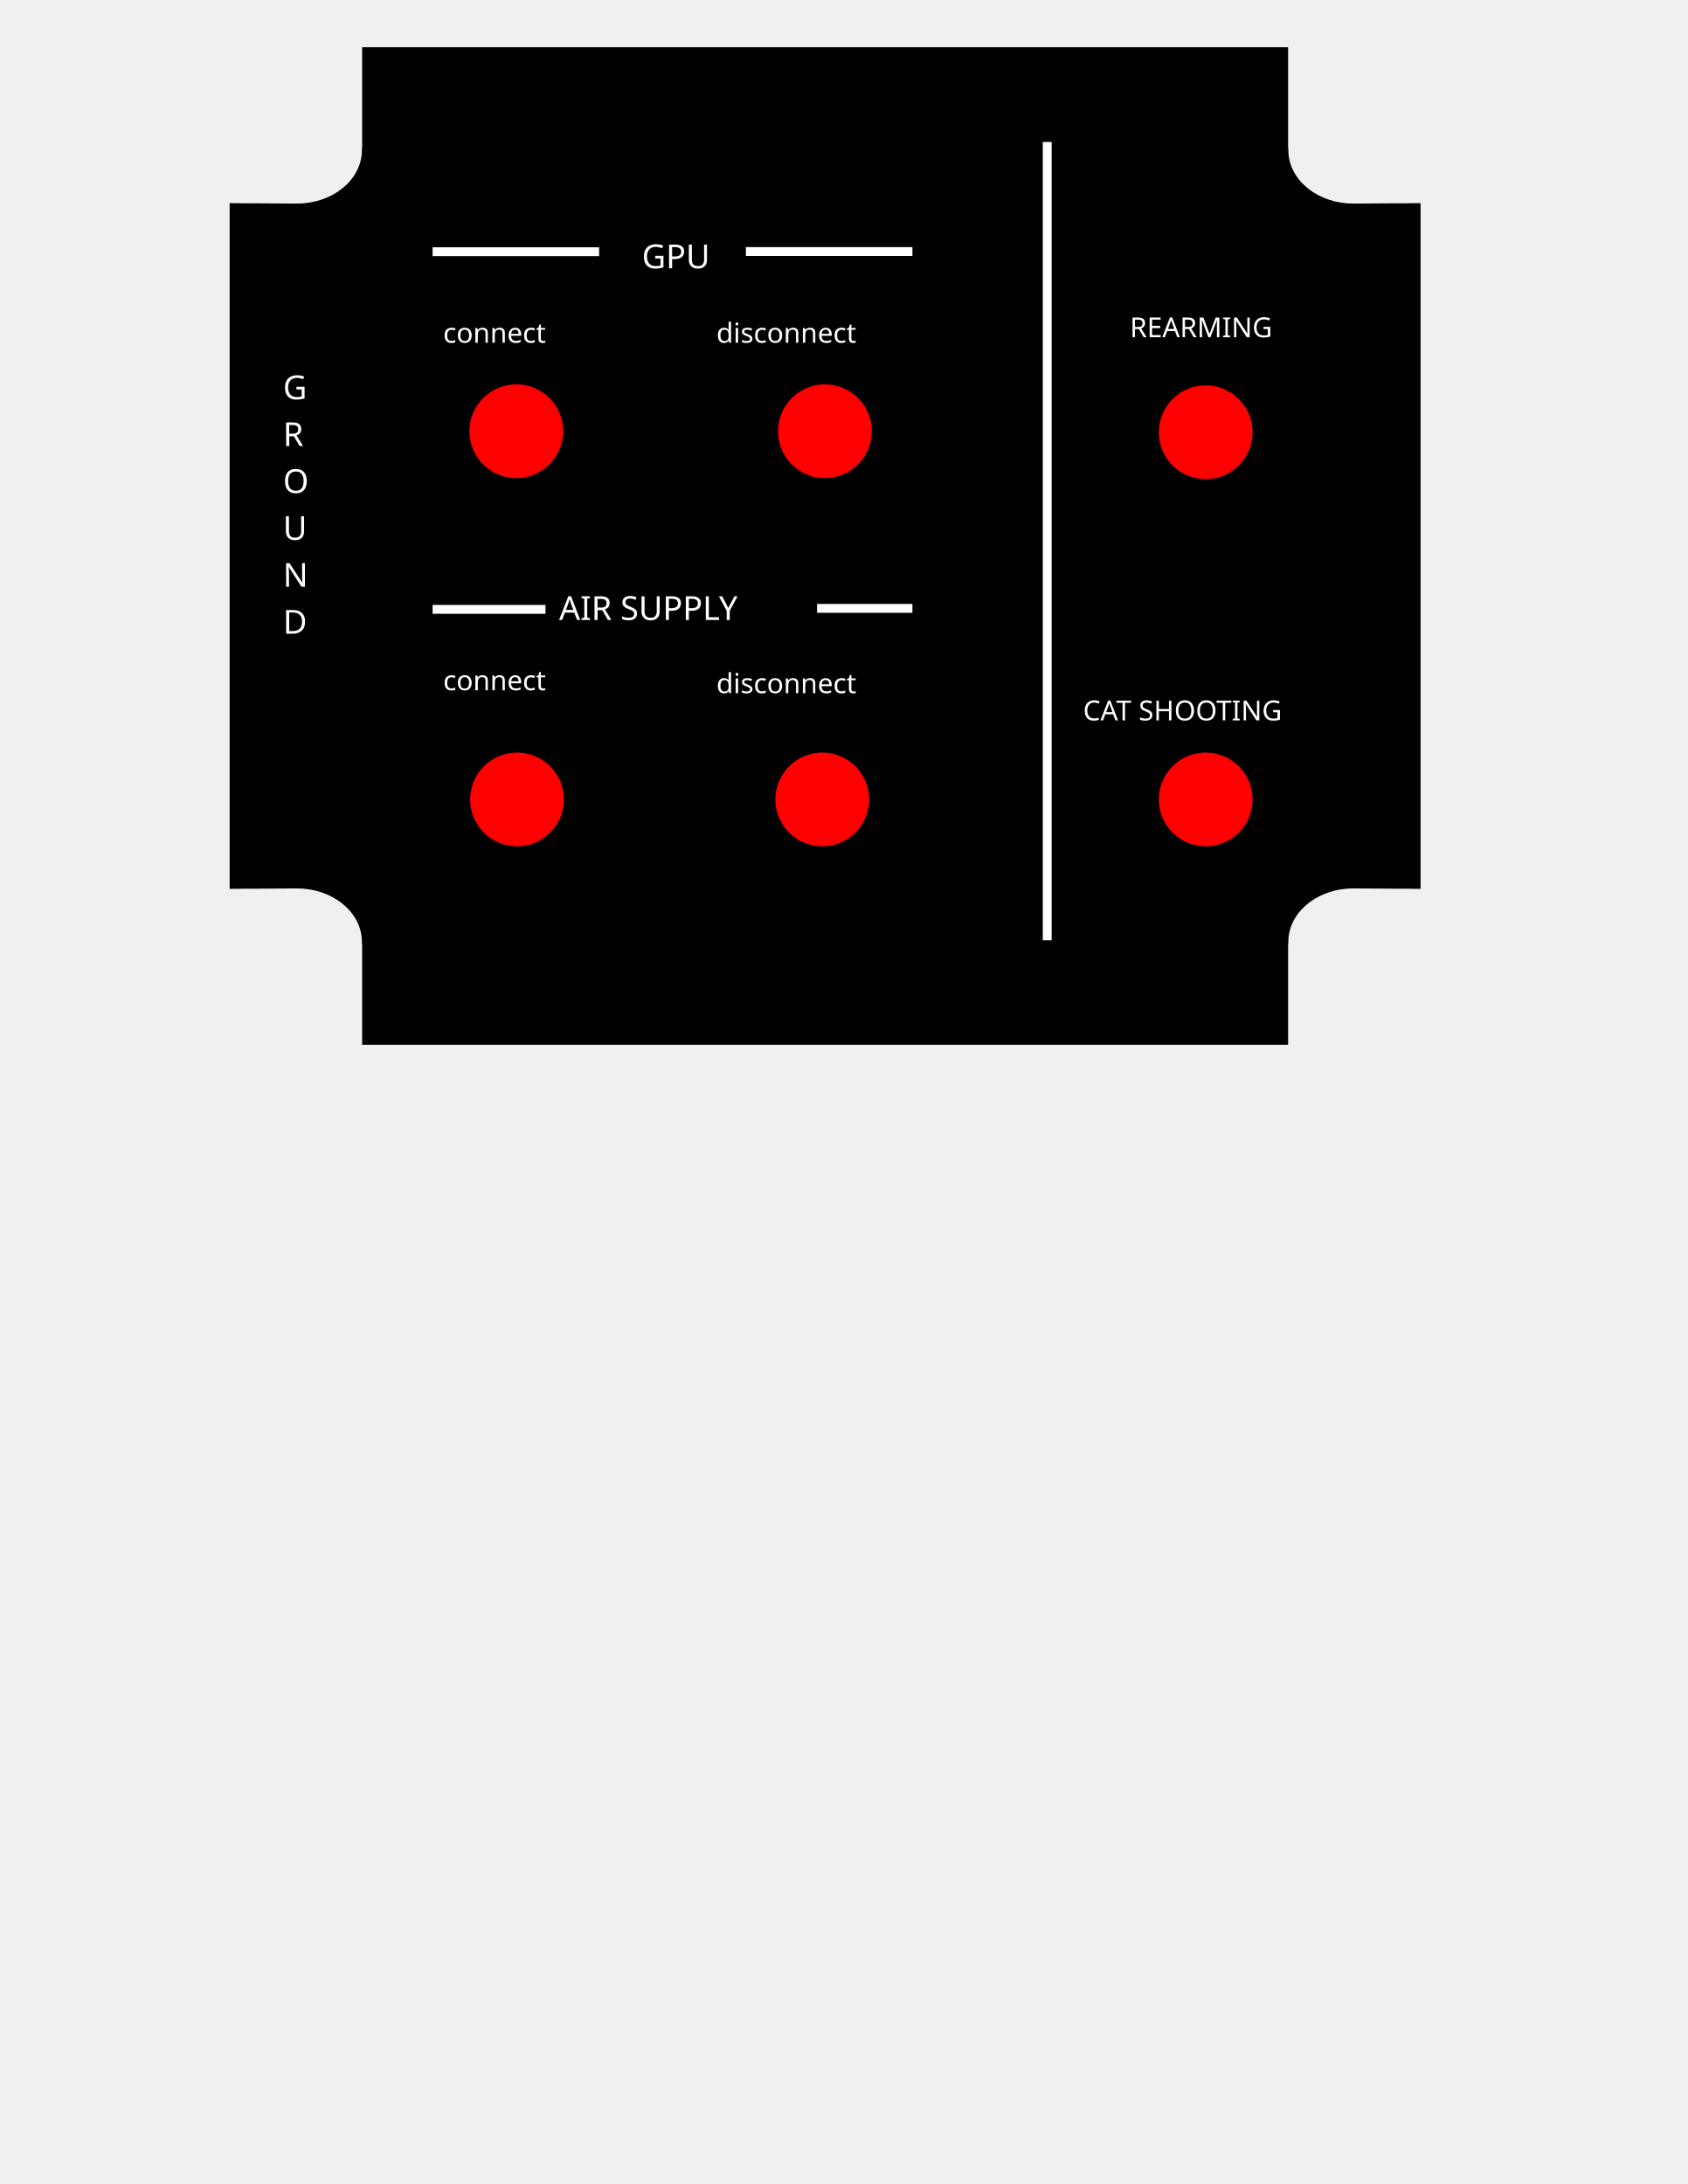
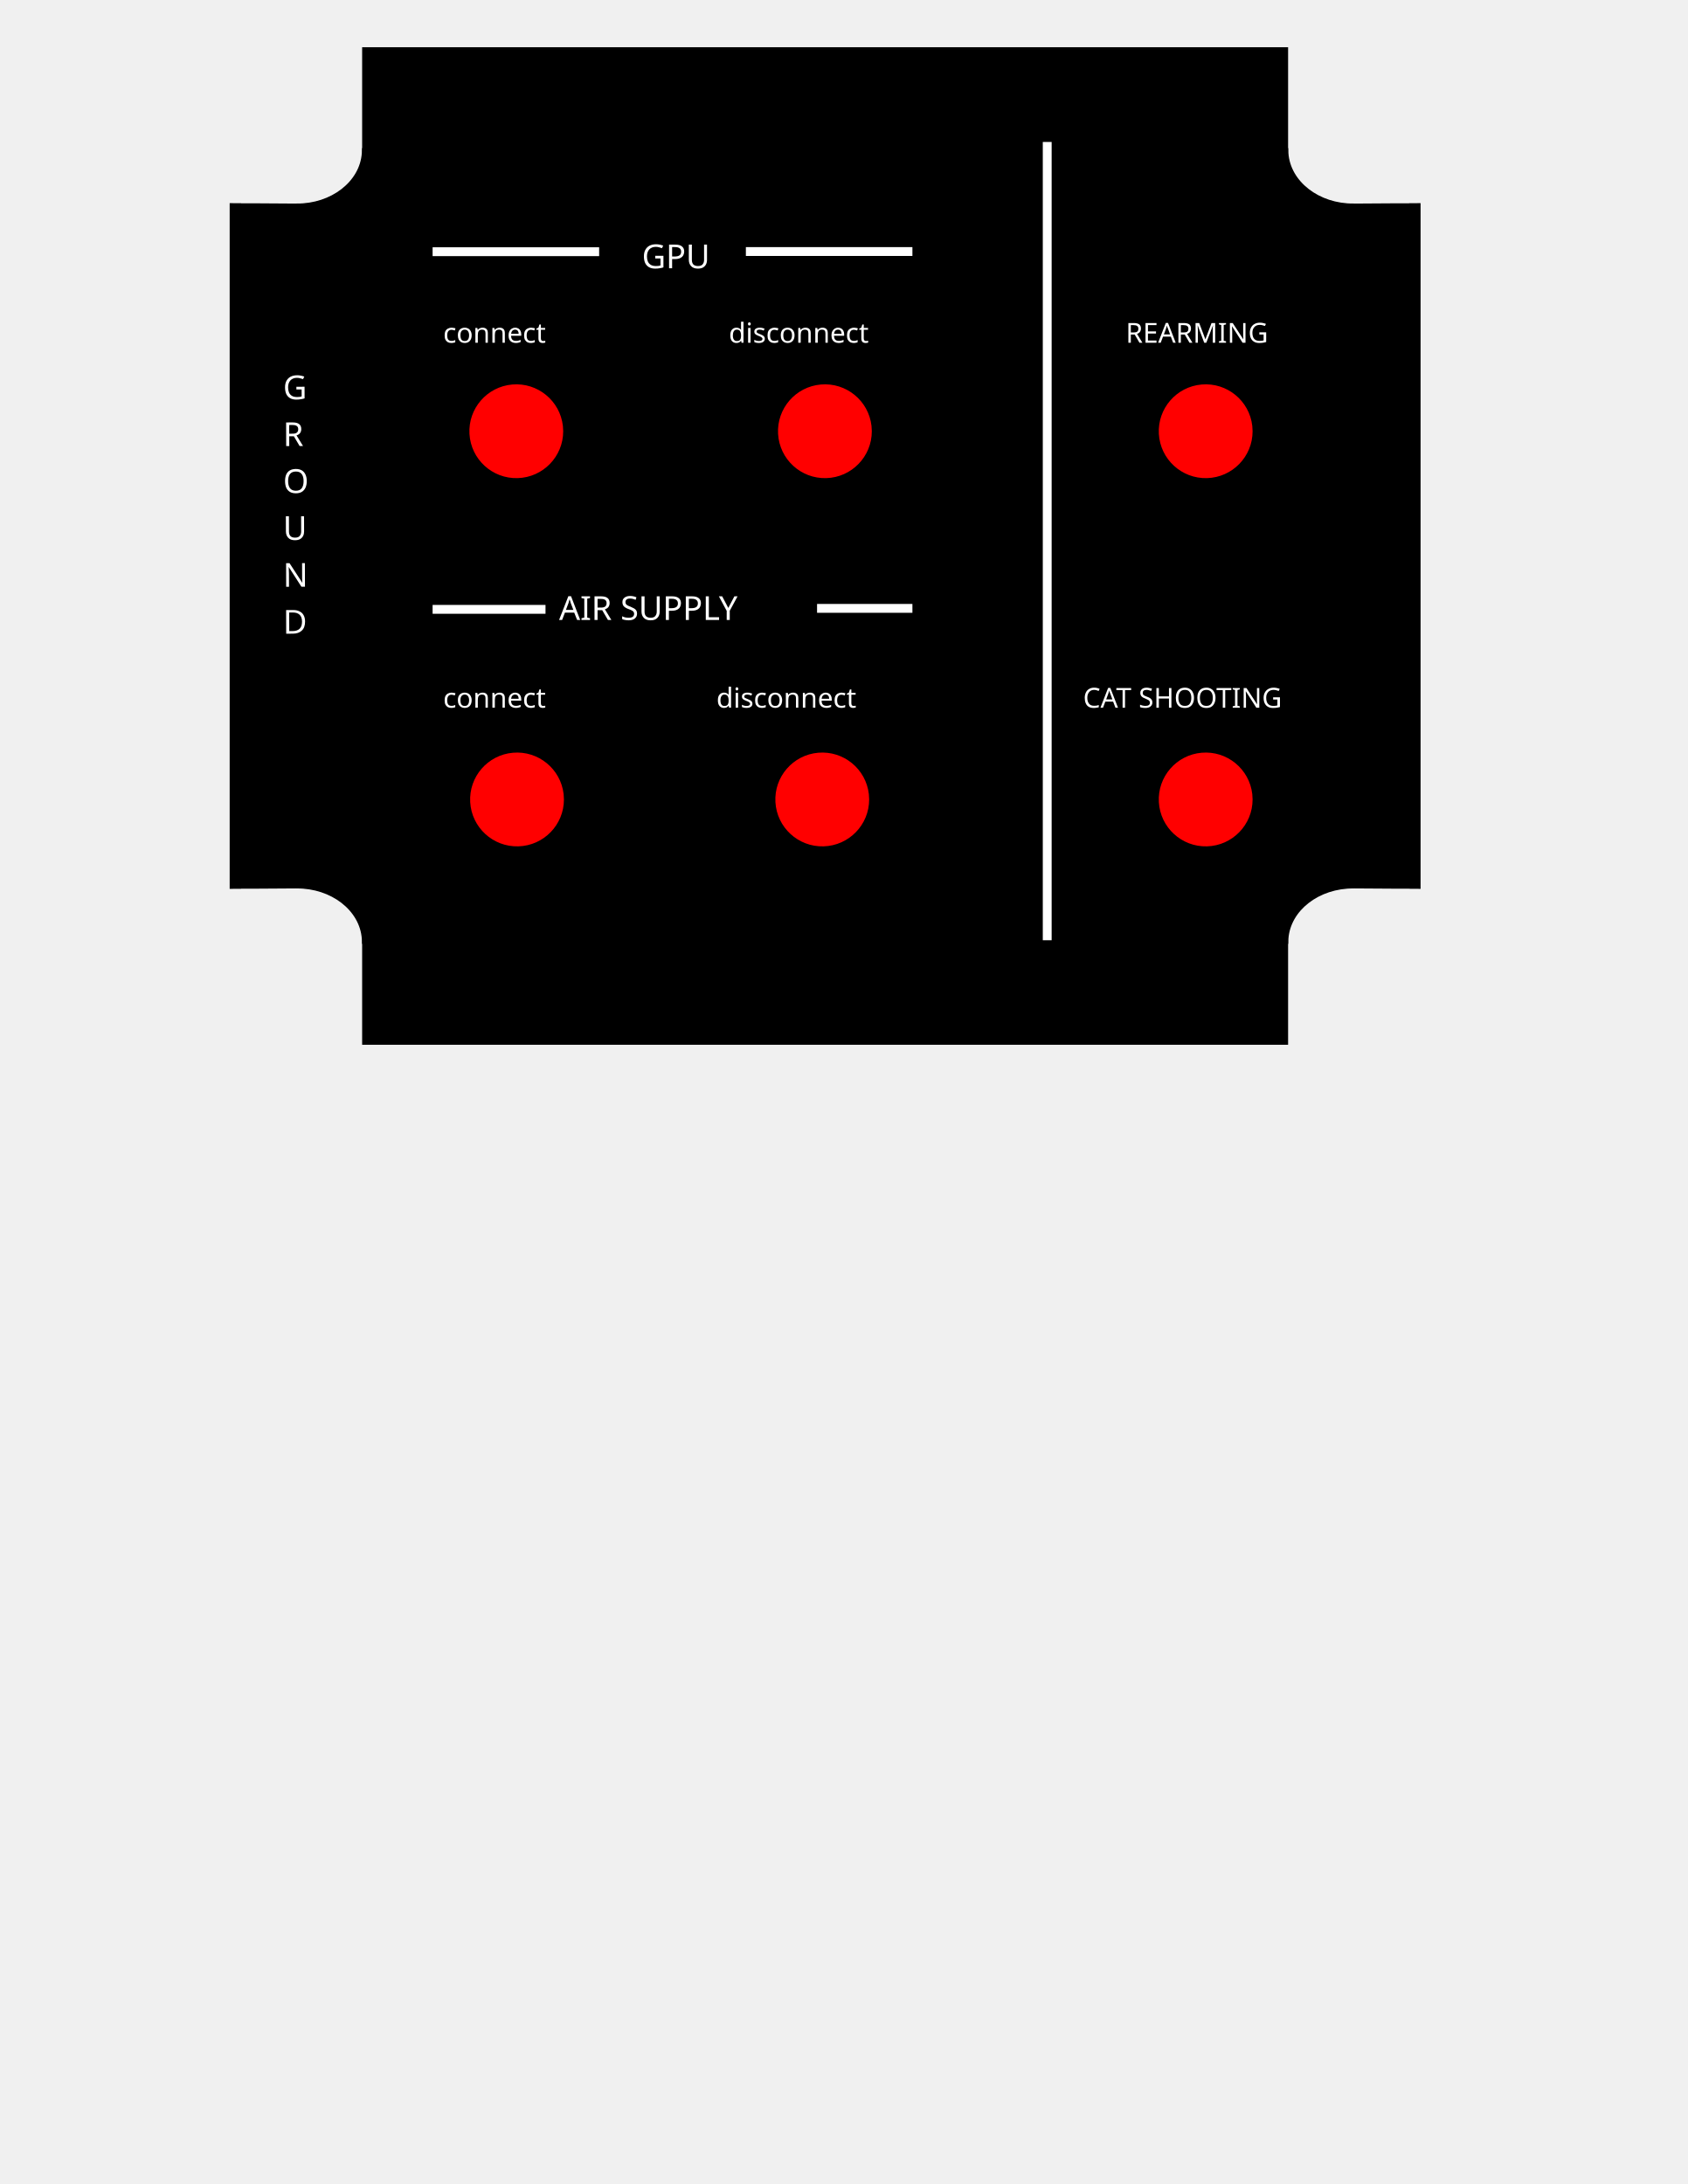
<svg xmlns="http://www.w3.org/2000/svg" width="8.5in" height="11in" viewBox="0 0 215.9 279.4" version="1.1" id="svg1685">
  <defs id="defs1679" />
  <g id="layer1">
    <path id="rect4834" style="fill:#000000;fill-opacity:1;stroke:#000000;stroke-width:0.26" d="M 46.453,6.174 V 19.078 h -0.029 a 8.404,6.967 0 0 1 -0.013,0.522 8.404,6.967 0 0 1 -8.475,6.569 v 0.005 l -5.757,-0.037 -1.477,0.002 0.001,-0.011 -1.195,-0.008 v 87.46 l 1.195,-0.008 -0.001,-0.012 1.477,0.002 5.757,-0.037 v 0.005 a 8.404,6.967 0 0 1 8.475,6.57 8.404,6.967 0 0 1 0.013,0.522 h 0.029 v 12.904 H 164.637 v -12.904 h 0.029 a 8.404,6.967 0 0 1 0.013,-0.522 8.404,6.967 0 0 1 8.475,-6.57 v -0.005 l 5.757,0.037 1.477,-0.002 -0.001,0.011 1.195,0.008 V 26.12 l -1.195,0.008 0.001,0.011 -1.477,-0.002 -5.757,0.037 v -0.005 a 8.404,6.967 0 0 1 -8.475,-6.57 8.404,6.967 0 0 1 -0.013,-0.522 h -0.029 V 6.174 Z" />
    <text xml:space="preserve" style="font-size:10.568px;line-height:1.25;font-family:'MS 33558';-inkscape-font-specification:'MS 33558, ';letter-spacing:0px;word-spacing:0px;fill:#ffffff;fill-opacity:1;stroke-width:0.264" x="36.094" y="51.116" id="text2366" transform="matrix(0.998514,-0.00312279,0.00313207,1.001478,0,0)">
      <tspan x="36.094" y="51.116" style="font-style:normal;font-variant:normal;font-weight:normal;font-stretch:normal;font-size:4.233px;font-family:'MS 33558';-inkscape-font-specification:'MS 33558, Normal';font-variant-ligatures:normal;font-variant-caps:normal;font-variant-numeric:normal;font-variant-east-asian:normal;fill:#ffffff;fill-opacity:1;stroke-width:0.264" id="tspan857">G</tspan>
    </text>
    <text xml:space="preserve" style="font-style:normal;font-variant:normal;font-weight:normal;font-stretch:normal;font-size:4.233px;line-height:1.25;font-family:'MS 33558';-inkscape-font-specification:'MS 33558, Normal';font-variant-ligatures:normal;font-variant-caps:normal;font-variant-numeric:normal;font-variant-east-asian:normal;letter-spacing:0px;word-spacing:0px;fill:#ffffff;fill-opacity:1;stroke-width:0.264" x="82.222" y="34.267" id="text2370" transform="scale(0.9985189,1.001483)">
      <tspan id="tspan2368" x="82.222" y="34.267" style="font-style:normal;font-variant:normal;font-weight:normal;font-stretch:normal;font-size:4.233px;font-family:'MS 33558';-inkscape-font-specification:'MS 33558, Normal';font-variant-ligatures:normal;font-variant-caps:normal;font-variant-numeric:normal;font-variant-east-asian:normal;fill:#ffffff;fill-opacity:1;stroke-width:0.264">GPU</tspan>
    </text>
    <path style="fill:#ff0000;stroke:none;stroke-width:0.05" id="path3035" d="m 72.041,55.168 a 6,6 0 0 1 -5.829,5.998 6,6 0 0 1 -6.161,-5.656 6,6 0 0 1 5.478,-6.32 6,6 0 0 1 6.473,5.296" />
    <text xml:space="preserve" style="font-size:3.528px;line-height:1.25;font-family:'MS 33558';-inkscape-font-specification:'MS 33558, Normal';letter-spacing:0px;word-spacing:0px;fill:#ffffff;fill-opacity:1;stroke-width:0.264;font-weight:normal;font-style:normal;font-stretch:normal;font-variant:normal;font-variant-ligatures:normal;font-variant-caps:normal;font-variant-numeric:normal;font-variant-east-asian:normal;" x="56.774" y="43.779" id="text2370-6" transform="scale(0.9985189,1.001483)">
      <tspan id="tspan2368-09" x="56.774" y="43.779" style="font-size:3.528px;fill:#ffffff;fill-opacity:1;stroke-width:0.264;-inkscape-font-specification:'MS 33558, Normal';font-family:'MS 33558';font-weight:normal;font-style:normal;font-stretch:normal;font-variant:normal;font-variant-ligatures:normal;font-variant-caps:normal;font-variant-numeric:normal;font-variant-east-asian:normal;">connect</tspan>
    </text>
-     <text xml:space="preserve" style="font-style:normal;font-variant:normal;font-weight:normal;font-stretch:normal;font-size:3.528px;line-height:1.25;font-family:'MS 33558';-inkscape-font-specification:'MS 33558, Normal';font-variant-ligatures:normal;font-variant-caps:normal;font-variant-numeric:normal;font-variant-east-asian:normal;letter-spacing:0px;word-spacing:0px;fill:#ffffff;fill-opacity:1;stroke-width:0.264" x="91.776" y="43.779" id="text2370-6-3" transform="scale(0.9985189,1.001483)">
-       <tspan id="tspan2368-09-8" x="91.776" y="43.779" style="font-style:normal;font-variant:normal;font-weight:normal;font-stretch:normal;font-size:3.528px;font-family:'MS 33558';-inkscape-font-specification:'MS 33558, Normal';font-variant-ligatures:normal;font-variant-caps:normal;font-variant-numeric:normal;font-variant-east-asian:normal;fill:#ffffff;fill-opacity:1;stroke-width:0.264">disconnect</tspan>
+     <text xml:space="preserve" style="font-style:normal;font-variant:normal;font-weight:normal;font-stretch:normal;font-size:3.528px;line-height:1.25;font-family:'MS 33558';-inkscape-font-specification:'MS 33558, Normal';font-variant-ligatures:normal;font-variant-caps:normal;font-variant-numeric:normal;font-variant-east-asian:normal;letter-spacing:0px;word-spacing:0px;fill:#ffffff;fill-opacity:1;stroke-width:0.264" x="93.366" y="43.779" id="text2370-6-3" transform="scale(0.9985189,1.001483)">
+       <tspan id="tspan2368-09-8" x="93.366" y="43.779" style="font-style:normal;font-variant:normal;font-weight:normal;font-stretch:normal;font-size:3.528px;font-family:'MS 33558';-inkscape-font-specification:'MS 33558, Normal';font-variant-ligatures:normal;font-variant-caps:normal;font-variant-numeric:normal;font-variant-east-asian:normal;fill:#ffffff;fill-opacity:1;stroke-width:0.264">disconnect</tspan>
    </text>
    <rect style="fill:#ffffff;fill-opacity:1;stroke:none;stroke-width:0.029" id="rect3342-3" width="21.302" height="1.132" x="55.337" y="31.634" />
    <text xml:space="preserve" style="font-size:10.568px;line-height:1.25;font-family:'MS 33558';-inkscape-font-specification:'MS 33558, ';letter-spacing:0px;word-spacing:0px;fill:#ffffff;fill-opacity:1;stroke-width:0.264" x="71.62" y="79.192" id="text2370-2" transform="scale(0.9985189,1.001483)">
      <tspan id="tspan2368-2" x="71.62" y="79.192" style="font-size:4.227px;fill:#ffffff;fill-opacity:1;stroke-width:0.264">AIR SUPPLY</tspan>
    </text>
-     <text xml:space="preserve" style="font-size:3.528px;line-height:1.25;font-family:'MS 33558';-inkscape-font-specification:'MS 33558, Normal';letter-spacing:0px;word-spacing:0px;fill:#ffffff;fill-opacity:1;stroke-width:0.264;font-weight:normal;font-style:normal;font-stretch:normal;font-variant:normal;font-variant-ligatures:normal;font-variant-caps:normal;font-variant-numeric:normal;font-variant-east-asian:normal;" x="56.774" y="88.172" id="text2370-6-7" transform="scale(0.9985189,1.001483)">
-       <tspan id="tspan2368-09-4" x="56.774" y="88.172" style="font-size:3.528px;fill:#ffffff;fill-opacity:1;stroke-width:0.264;-inkscape-font-specification:'MS 33558, Normal';font-family:'MS 33558';font-weight:normal;font-style:normal;font-stretch:normal;font-variant:normal;font-variant-ligatures:normal;font-variant-caps:normal;font-variant-numeric:normal;font-variant-east-asian:normal;">connect</tspan>
+     <text xml:space="preserve" style="font-style:normal;font-variant:normal;font-weight:normal;font-stretch:normal;font-size:3.528px;line-height:1.25;font-family:'MS 33558';-inkscape-font-specification:'MS 33558, Normal';font-variant-ligatures:normal;font-variant-caps:normal;font-variant-numeric:normal;font-variant-east-asian:normal;letter-spacing:0px;word-spacing:0px;fill:#ffffff;fill-opacity:1;stroke-width:0.264" x="56.774" y="90.402" id="text2370-6-7" transform="scale(0.9985189,1.001483)">
+       <tspan id="tspan2368-09-4" x="56.774" y="90.402" style="font-style:normal;font-variant:normal;font-weight:normal;font-stretch:normal;font-size:3.528px;font-family:'MS 33558';-inkscape-font-specification:'MS 33558, Normal';font-variant-ligatures:normal;font-variant-caps:normal;font-variant-numeric:normal;font-variant-east-asian:normal;fill:#ffffff;fill-opacity:1;stroke-width:0.264">connect</tspan>
    </text>
-     <text xml:space="preserve" style="font-style:normal;font-variant:normal;font-weight:normal;font-stretch:normal;font-size:3.528px;line-height:1.25;font-family:'MS 33558';-inkscape-font-specification:'MS 33558, Normal';font-variant-ligatures:normal;font-variant-caps:normal;font-variant-numeric:normal;font-variant-east-asian:normal;letter-spacing:0px;word-spacing:0px;fill:#ffffff;fill-opacity:1;stroke-width:0.264" x="91.776" y="88.545" id="text2370-6-3-3" transform="scale(0.9985189,1.001483)">
-       <tspan id="tspan2368-09-8-4" x="91.776" y="88.545" style="font-style:normal;font-variant:normal;font-weight:normal;font-stretch:normal;font-size:3.528px;font-family:'MS 33558';-inkscape-font-specification:'MS 33558, Normal';font-variant-ligatures:normal;font-variant-caps:normal;font-variant-numeric:normal;font-variant-east-asian:normal;fill:#ffffff;fill-opacity:1;stroke-width:0.264">disconnect</tspan>
+     <text xml:space="preserve" style="font-style:normal;font-variant:normal;font-weight:normal;font-stretch:normal;font-size:3.528px;line-height:1.25;font-family:'MS 33558';-inkscape-font-specification:'MS 33558, Normal';font-variant-ligatures:normal;font-variant-caps:normal;font-variant-numeric:normal;font-variant-east-asian:normal;letter-spacing:0px;word-spacing:0px;fill:#ffffff;fill-opacity:1;stroke-width:0.264" x="91.776" y="90.402" id="text2370-6-3-3" transform="scale(0.9985189,1.001483)">
+       <tspan id="tspan2368-09-8-4" x="91.776" y="90.402" style="font-style:normal;font-variant:normal;font-weight:normal;font-stretch:normal;font-size:3.528px;font-family:'MS 33558';-inkscape-font-specification:'MS 33558, Normal';font-variant-ligatures:normal;font-variant-caps:normal;font-variant-numeric:normal;font-variant-east-asian:normal;fill:#ffffff;fill-opacity:1;stroke-width:0.264">disconnect</tspan>
    </text>
    <text xml:space="preserve" style="font-size:10.568px;line-height:1.25;font-family:'MS 33558';-inkscape-font-specification:'MS 33558, ';letter-spacing:0px;word-spacing:0px;fill:#ffffff;fill-opacity:1;stroke-width:0.264" x="36.078" y="57.097" id="text2366-5" transform="matrix(0.998514,-0.00312279,0.00313207,1.001478,0,0)">
      <tspan x="36.078" y="57.097" style="font-style:normal;font-variant:normal;font-weight:normal;font-stretch:normal;font-size:4.233px;font-family:'MS 33558';-inkscape-font-specification:'MS 33558, Normal';font-variant-ligatures:normal;font-variant-caps:normal;font-variant-numeric:normal;font-variant-east-asian:normal;fill:#ffffff;fill-opacity:1;stroke-width:0.264" id="tspan857-3">R</tspan>
    </text>
    <text xml:space="preserve" style="font-size:10.568px;line-height:1.25;font-family:'MS 33558';-inkscape-font-specification:'MS 33558, ';letter-spacing:0px;word-spacing:0px;fill:#ffffff;fill-opacity:1;stroke-width:0.264" x="36.059" y="63.089" id="text2366-3" transform="matrix(0.998514,-0.00312279,0.00313207,1.001478,0,0)">
      <tspan x="36.059" y="63.089" style="font-style:normal;font-variant:normal;font-weight:normal;font-stretch:normal;font-size:4.233px;font-family:'MS 33558';-inkscape-font-specification:'MS 33558, Normal';font-variant-ligatures:normal;font-variant-caps:normal;font-variant-numeric:normal;font-variant-east-asian:normal;fill:#ffffff;fill-opacity:1;stroke-width:0.264" id="tspan857-0">O</tspan>
    </text>
    <text xml:space="preserve" style="font-size:10.568px;line-height:1.25;font-family:'MS 33558';-inkscape-font-specification:'MS 33558, ';letter-spacing:0px;word-spacing:0px;fill:#ffffff;fill-opacity:1;stroke-width:0.264" x="36.04" y="69.081" id="text2366-30" transform="matrix(0.998514,-0.00312279,0.00313207,1.001478,0,0)">
      <tspan x="36.04" y="69.081" style="font-style:normal;font-variant:normal;font-weight:normal;font-stretch:normal;font-size:4.233px;font-family:'MS 33558';-inkscape-font-specification:'MS 33558, Normal';font-variant-ligatures:normal;font-variant-caps:normal;font-variant-numeric:normal;font-variant-east-asian:normal;fill:#ffffff;fill-opacity:1;stroke-width:0.264" id="tspan857-6">U</tspan>
    </text>
    <text xml:space="preserve" style="font-size:10.568px;line-height:1.25;font-family:'MS 33558';-inkscape-font-specification:'MS 33558, ';letter-spacing:0px;word-spacing:0px;fill:#ffffff;fill-opacity:1;stroke-width:0.264" x="36.021" y="75.074" id="text2366-53" transform="matrix(0.998514,-0.00312279,0.00313207,1.001478,0,0)">
      <tspan x="36.021" y="75.074" style="font-style:normal;font-variant:normal;font-weight:normal;font-stretch:normal;font-size:4.233px;font-family:'MS 33558';-inkscape-font-specification:'MS 33558, Normal';font-variant-ligatures:normal;font-variant-caps:normal;font-variant-numeric:normal;font-variant-east-asian:normal;fill:#ffffff;fill-opacity:1;stroke-width:0.264" id="tspan857-7">N</tspan>
    </text>
    <text xml:space="preserve" style="font-size:10.568px;line-height:1.25;font-family:'MS 33558';-inkscape-font-specification:'MS 33558, ';letter-spacing:0px;word-spacing:0px;fill:#ffffff;fill-opacity:1;stroke-width:0.264" x="36.003" y="81.061" id="text2366-7" transform="matrix(0.998514,-0.00312279,0.00313207,1.001478,0,0)">
      <tspan x="36.003" y="81.061" style="font-style:normal;font-variant:normal;font-weight:normal;font-stretch:normal;font-size:4.233px;font-family:'MS 33558';-inkscape-font-specification:'MS 33558, Normal';font-variant-ligatures:normal;font-variant-caps:normal;font-variant-numeric:normal;font-variant-east-asian:normal;fill:#ffffff;fill-opacity:1;stroke-width:0.264" id="tspan857-1">D</tspan>
    </text>
    <path style="fill:#ff0000;stroke:none;stroke-width:0.05" id="path3035-2" d="m 111.518,55.168 a 6,6 0 0 1 -5.829,5.998 6,6 0 0 1 -6.161,-5.656 6,6 0 0 1 5.478,-6.32 6,6 0 0 1 6.473,5.296" />
    <path style="fill:#ff0000;stroke:none;stroke-width:0.05" id="path3035-3" d="m 72.135,102.275 a 6,6 0 0 1 -5.829,5.998 6,6 0 0 1 -6.161,-5.656 6,6 0 0 1 5.478,-6.32 6,6 0 0 1 6.473,5.296" />
    <path style="fill:#ff0000;stroke:none;stroke-width:0.05" id="path3035-8" d="m 111.178,102.275 a 6,6 0 0 1 -5.829,5.998 6,6 0 0 1 -6.161,-5.656 6,6 0 0 1 5.478,-6.32 6,6 0 0 1 6.473,5.296" />
    <rect style="fill:#ffffff;fill-opacity:1;stroke:none;stroke-width:0.064" id="rect3342-0" width="102.124" height="1.132" x="18.161" y="-134.521" transform="rotate(90)" />
-     <text xml:space="preserve" style="font-style:normal;font-variant:normal;font-weight:normal;font-stretch:normal;font-size:3.528px;line-height:1.25;font-family:'MS 33558';-inkscape-font-specification:'MS 33558, Normal';font-variant-ligatures:normal;font-variant-caps:normal;font-variant-numeric:normal;font-variant-east-asian:normal;letter-spacing:0px;word-spacing:0px;fill:#ffffff;fill-opacity:1;stroke-width:0.264" x="144.738" y="43.076" id="text2370-6-3-7" transform="scale(0.9985189,1.001483)">
-       <tspan id="tspan2368-09-8-8" x="144.738" y="43.076" style="font-style:normal;font-variant:normal;font-weight:normal;font-stretch:normal;font-size:3.528px;font-family:'MS 33558';-inkscape-font-specification:'MS 33558, Normal';font-variant-ligatures:normal;font-variant-caps:normal;font-variant-numeric:normal;font-variant-east-asian:normal;fill:#ffffff;fill-opacity:1;stroke-width:0.264">REARMING</tspan>
+     <text xml:space="preserve" style="font-style:normal;font-variant:normal;font-weight:normal;font-stretch:normal;font-size:3.528px;line-height:1.25;font-family:'MS 33558';-inkscape-font-specification:'MS 33558, Normal';font-variant-ligatures:normal;font-variant-caps:normal;font-variant-numeric:normal;font-variant-east-asian:normal;letter-spacing:0px;word-spacing:0px;fill:#ffffff;fill-opacity:1;stroke-width:0.264" x="144.208" y="43.785" id="text2370-6-3-7" transform="scale(0.9985189,1.001483)">
+       <tspan id="tspan2368-09-8-8" x="144.208" y="43.785" style="font-style:normal;font-variant:normal;font-weight:normal;font-stretch:normal;font-size:3.528px;font-family:'MS 33558';-inkscape-font-specification:'MS 33558, Normal';font-variant-ligatures:normal;font-variant-caps:normal;font-variant-numeric:normal;font-variant-east-asian:normal;fill:#ffffff;fill-opacity:1;stroke-width:0.264">REARMING</tspan>
    </text>
-     <path style="fill:#ff0000;stroke:none;stroke-width:0.05" id="path3035-2-8" d="m 160.225,55.299 a 6,6 0 0 1 -5.829,5.998 6,6 0 0 1 -6.161,-5.656 6,6 0 0 1 5.478,-6.32 6,6 0 0 1 6.473,5.296" />
-     <text xml:space="preserve" style="font-style:normal;font-variant:normal;font-weight:normal;font-stretch:normal;font-size:3.528px;line-height:1.25;font-family:'MS 33558';-inkscape-font-specification:'MS 33558, Normal';font-variant-ligatures:normal;font-variant-caps:normal;font-variant-numeric:normal;font-variant-east-asian:normal;letter-spacing:0px;word-spacing:0px;fill:#ffffff;fill-opacity:1;stroke-width:0.264" x="138.742" y="92.021" id="text2370-6-3-8" transform="scale(0.9985189,1.001483)">
-       <tspan id="tspan2368-09-8-2" x="138.742" y="92.021" style="font-style:normal;font-variant:normal;font-weight:normal;font-stretch:normal;font-size:3.528px;font-family:'MS 33558';-inkscape-font-specification:'MS 33558, Normal';font-variant-ligatures:normal;font-variant-caps:normal;font-variant-numeric:normal;font-variant-east-asian:normal;fill:#ffffff;fill-opacity:1;stroke-width:0.264">CAT SHOOTING</tspan>
+     <path style="fill:#ff0000;stroke:none;stroke-width:0.05" id="path3035-2-8" d="m 160.225,55.168 a 6,6 0 0 1 -5.829,5.998 6,6 0 0 1 -6.161,-5.656 6,6 0 0 1 5.478,-6.32 6,6 0 0 1 6.473,5.296" />
+     <text xml:space="preserve" style="font-style:normal;font-variant:normal;font-weight:normal;font-stretch:normal;font-size:3.528px;line-height:1.25;font-family:'MS 33558';-inkscape-font-specification:'MS 33558, Normal';font-variant-ligatures:normal;font-variant-caps:normal;font-variant-numeric:normal;font-variant-east-asian:normal;letter-spacing:0px;word-spacing:0px;fill:#ffffff;fill-opacity:1;stroke-width:0.264" x="138.742" y="90.408" id="text2370-6-3-8" transform="scale(0.9985189,1.001483)">
+       <tspan id="tspan2368-09-8-2" x="138.742" y="90.408" style="font-style:normal;font-variant:normal;font-weight:normal;font-stretch:normal;font-size:3.528px;font-family:'MS 33558';-inkscape-font-specification:'MS 33558, Normal';font-variant-ligatures:normal;font-variant-caps:normal;font-variant-numeric:normal;font-variant-east-asian:normal;fill:#ffffff;fill-opacity:1;stroke-width:0.264">CAT SHOOTING</tspan>
    </text>
    <path style="fill:#ff0000;stroke:none;stroke-width:0.05" id="path3035-2-1" d="m 160.225,102.275 a 6,6 0 0 1 -5.829,5.998 6,6 0 0 1 -6.161,-5.656 6,6 0 0 1 5.478,-6.32 6,6 0 0 1 6.473,5.296" />
    <rect style="fill:#ffffff;fill-opacity:1;stroke:none;stroke-width:0.029" id="rect3342-3-7" width="21.302" height="1.132" x="95.409" y="31.613" />
    <rect style="fill:#ffffff;fill-opacity:1;stroke:none;stroke-width:0.024" id="rect3342-3-78" width="14.442" height="1.132" x="55.337" y="77.388" />
    <rect style="fill:#ffffff;fill-opacity:1;stroke:none;stroke-width:0.022" id="rect3342-3-72" width="12.197" height="1.132" x="104.514" y="77.263" />
  </g>
</svg>
